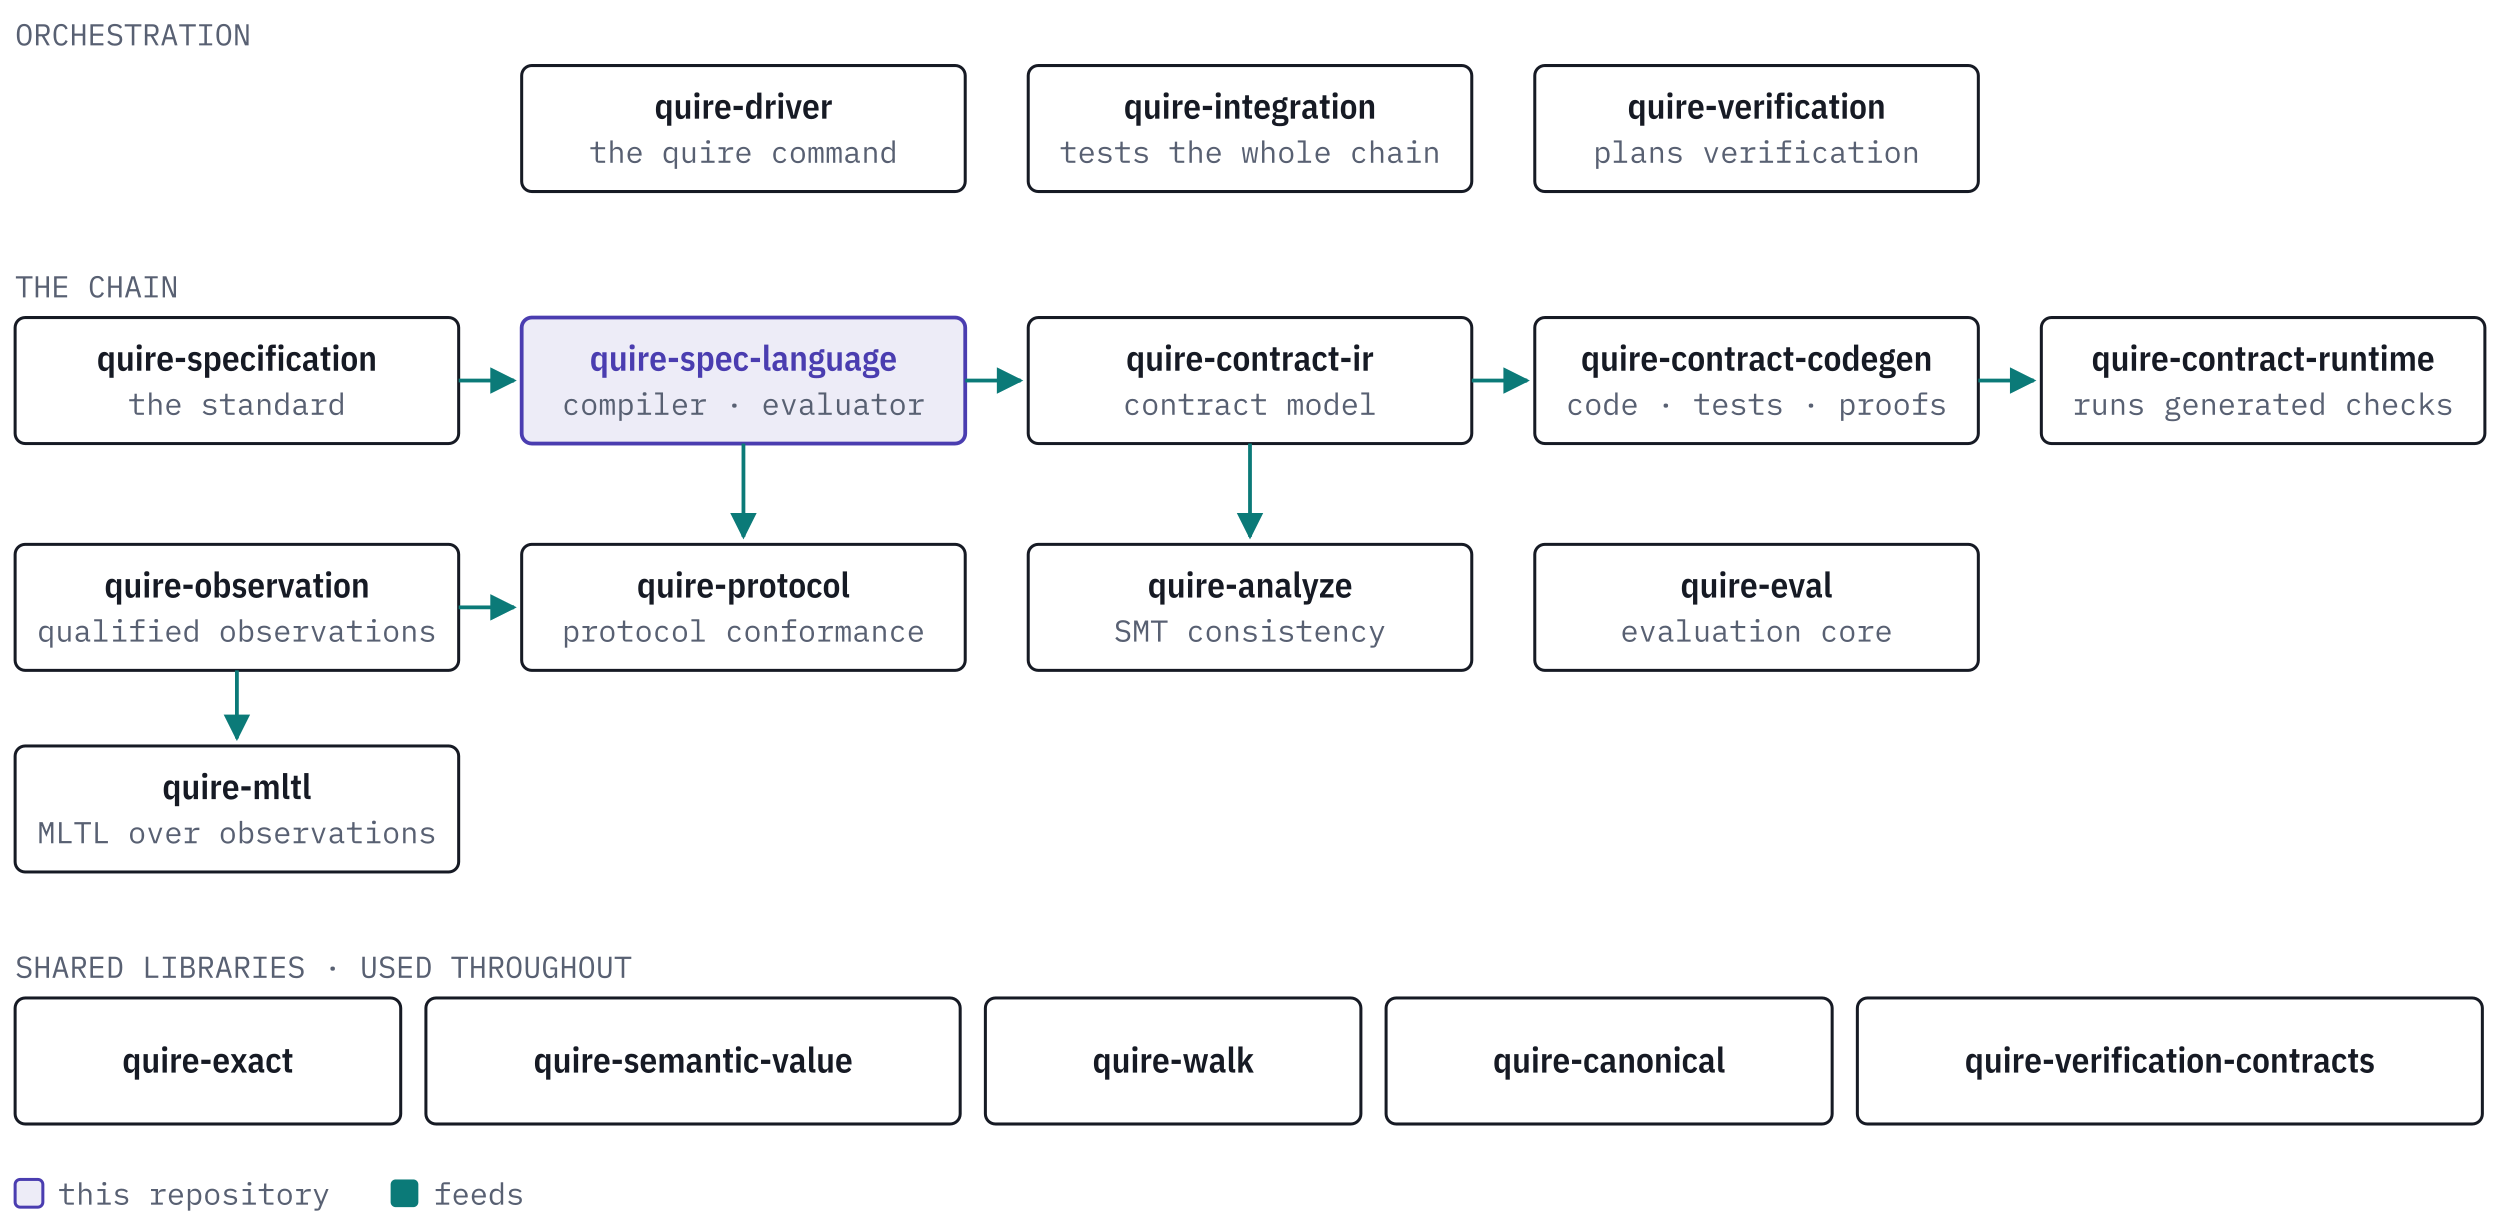
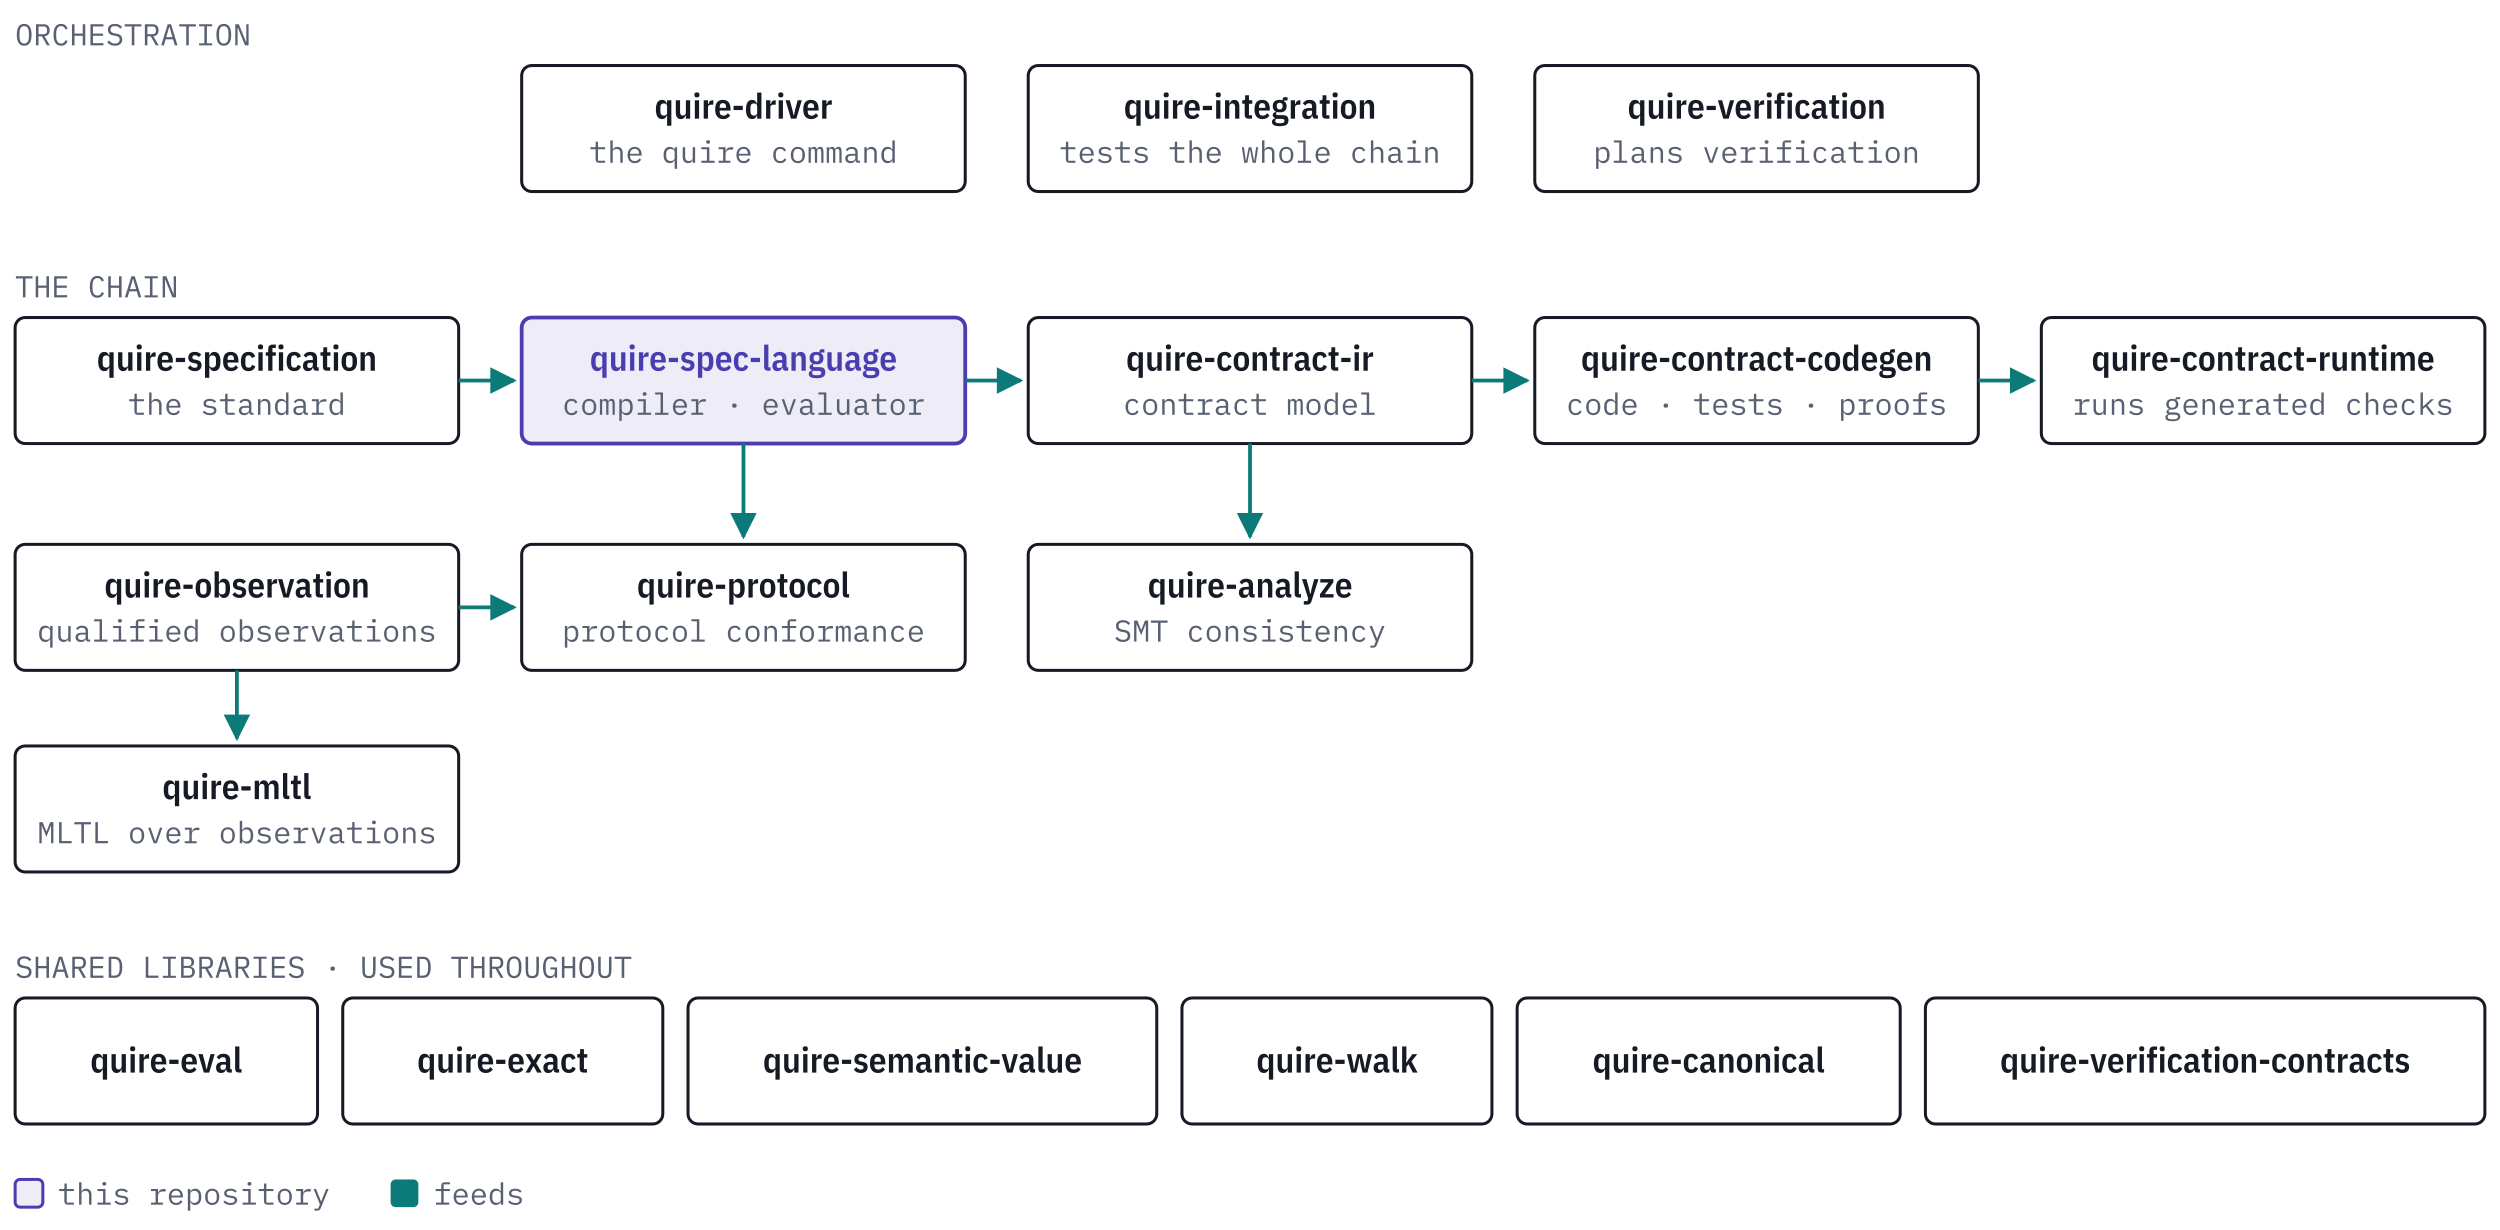
- <svg xmlns="http://www.w3.org/2000/svg" width="992" height="488" viewBox="-6 -6 992 488" role="img" aria-label="The Quire repositories. The main chain runs from the standard, quire-specification, to the compiler, quire-spec-language, then quire-contract-ir, quire-contract-codegen and quire-contract-runtime. quire-spec-language also feeds quire-protocol, and quire-contract-ir feeds quire-analyze. quire-observation feeds quire-protocol and quire-mltl. quire-eval is the evaluation core. Above the chain, quire-driver runs it, quire-integration tests it and quire-verification plans verification. Below it, shared libraries used throughout: quire-exact, quire-semantic-value, quire-walk, quire-canonical and quire-verification-contracts.">
+ <svg xmlns="http://www.w3.org/2000/svg" width="992" height="488" viewBox="-6 -6 992 488" role="img" aria-label="The Quire repositories. The main chain runs from the standard, quire-specification, to the compiler, quire-spec-language, then quire-contract-ir, quire-contract-codegen and quire-contract-runtime. quire-spec-language also feeds quire-protocol, and quire-contract-ir feeds quire-analyze. quire-observation feeds quire-protocol and quire-mltl. Above the chain, quire-driver runs it, quire-integration tests it and quire-verification plans verification. Below it, shared libraries used throughout: quire-eval, quire-exact, quire-semantic-value, quire-walk, quire-canonical and quire-verification-contracts.">
  <defs>
    <path id="mono_A" d="M481 0 422 199H177L118 0H31L245 698H356L570 0ZM304 609H295L197 272H402Z" />
    <path id="mono_B" d="M88 698H325Q415 698 466 649Q517 600 517 518Q517 455 486 419Q456 383 408 368V365Q467 351 505 312Q543 274 543 201Q543 159 529 122Q515 85 490 58Q464 31 430 16Q395 0 355 0H88ZM330 73Q388 73 421 99Q454 125 454 179V220Q454 273 421 300Q388 326 330 326H172V73ZM316 395Q369 395 399 418Q429 442 429 490V529Q429 577 399 601Q369 625 316 625H172V395Z" />
    <path id="mono_C" d="M323 -12Q195 -12 132 81Q70 174 70 349Q70 524 132 617Q195 710 323 710Q371 710 406 697Q441 684 466 662Q491 640 508 612Q525 585 538 557L466 524Q457 547 445 568Q433 588 416 604Q400 619 378 628Q355 637 323 637Q240 637 200 574Q159 511 159 406V292Q159 187 200 124Q240 61 323 61Q355 61 378 70Q400 79 416 94Q433 110 445 130Q457 151 466 174L538 141Q525 112 508 85Q491 58 466 36Q441 14 406 1Q371 -12 323 -12Z" />
    <path id="mono_D" d="M95 698H290Q418 698 481 610Q544 522 544 349Q544 176 481 88Q418 0 290 0H95ZM286 73Q370 73 412 131Q455 189 455 295V403Q455 509 412 567Q370 625 286 625H179V73Z" />
    <path id="mono_E" d="M90 0V698H520V625H174V390H508V317H174V73H520V0Z" />
    <path id="mono_G" d="M444 93H439Q430 73 418 54Q406 35 388 20Q369 6 343 -3Q317 -12 281 -12Q167 -12 112 80Q56 172 56 344Q56 524 117 617Q178 710 305 710Q354 710 390 697Q426 684 452 662Q477 640 494 612Q511 585 522 557L450 524Q441 547 430 568Q418 588 402 604Q385 619 362 628Q339 637 308 637Q224 637 184 574Q145 511 145 406V298Q145 245 153 202Q161 158 180 126Q198 94 228 76Q257 59 300 59Q368 59 406 100Q444 141 444 206V278H297V345H522V0H444Z" />
    <path id="mono_H" d="M436 317H164V0H80V698H164V390H436V698H520V0H436Z" />
    <path id="mono_I" d="M84 0V67H258V631H84V698H516V631H342V67H516V0Z" />
    <path id="mono_L" d="M120 0V698H204V73H535V0Z" />
    <path id="mono_M" d="M455 350V571H447L300 212L153 571H145V350V0H68V698H176L299 390H305L428 698H532V0H455Z" />
    <path id="mono_N" d="M163 588H156V0H80V698H199L437 110H444V698H520V0H401Z" />
    <path id="mono_O" d="M300 -12Q236 -12 190 12Q144 37 114 83Q84 129 70 196Q56 263 56 349Q56 434 70 502Q84 569 114 615Q144 661 190 686Q236 710 300 710Q364 710 410 686Q456 661 486 615Q516 569 530 502Q544 434 544 349Q544 263 530 196Q516 129 486 83Q456 37 410 12Q364 -12 300 -12ZM300 61Q342 61 371 78Q400 94 419 124Q438 154 446 196Q455 239 455 292V406Q455 458 446 501Q438 544 419 574Q400 604 371 620Q342 637 300 637Q258 637 229 620Q200 604 181 574Q162 544 154 501Q145 458 145 406V292Q145 239 154 196Q162 154 181 124Q200 94 229 78Q258 61 300 61Z" />
    <path id="mono_R" d="M174 0H90V698H344Q441 698 492 645Q543 592 543 497Q543 412 499 361Q455 310 371 302L549 0H455L285 298H174ZM342 369Q395 369 424 396Q454 422 454 471V523Q454 572 424 598Q395 625 342 625H174V369Z" />
    <path id="mono_S" d="M298 -12Q204 -12 144 22Q84 57 45 111L106 161Q147 110 192 85Q238 60 301 60Q377 60 417 95Q457 130 457 193Q457 244 428 272Q399 301 327 313L249 326Q198 335 164 353Q129 371 108 396Q87 422 78 452Q69 483 69 516Q69 612 132 661Q195 710 302 710Q386 710 444 682Q501 654 536 603L477 552Q448 590 407 614Q366 638 301 638Q230 638 192 608Q154 578 154 518Q154 471 182 442Q211 412 285 399L360 386Q411 377 446 359Q481 341 502 316Q524 291 533 260Q542 229 542 195Q542 98 478 43Q415 -12 298 -12Z" />
    <path id="mono_T" d="M342 625V0H258V625H25V698H575V625Z" />
    <path id="mono_U" d="M164 698V279Q164 228 167 188Q170 148 183 120Q196 91 224 76Q251 61 300 61Q349 61 376 76Q404 91 417 120Q430 148 433 188Q436 228 436 279V698H520V299Q520 221 512 163Q505 105 482 66Q458 27 414 8Q371 -12 300 -12Q229 -12 186 8Q142 27 118 66Q95 105 88 163Q80 221 80 299V698Z" />
    <path id="mono_a" d="M495 0Q448 0 428 24Q408 48 403 84H398Q381 39 344 14Q306 -12 243 -12Q162 -12 114 30Q66 72 66 145Q66 217 118 256Q171 295 288 295H398V346Q398 403 366 432Q334 460 275 460Q223 460 190 440Q157 419 137 384L83 424Q93 444 110 463Q127 482 152 496Q177 511 209 520Q241 528 280 528Q371 528 424 482Q478 436 478 354V70H550V0ZM257 55Q288 55 314 62Q339 70 358 82Q377 95 388 112Q398 130 398 150V235H288Q216 235 183 215Q150 195 150 157V136Q150 96 178 76Q207 55 257 55Z" />
    <path id="mono_b" d="M95 740H175V432H179Q229 528 338 528Q433 528 486 457Q540 386 540 258Q540 130 486 59Q433 -12 338 -12Q229 -12 179 84H175V0H95ZM307 59Q377 59 416 102Q454 144 454 214V302Q454 372 416 414Q377 457 307 457Q280 457 256 450Q232 443 214 430Q196 416 186 396Q175 377 175 351V165Q175 139 186 120Q196 100 214 86Q232 73 256 66Q280 59 307 59Z" />
    <path id="mono_c" d="M318 -12Q262 -12 218 8Q175 27 145 62Q115 97 100 147Q84 197 84 258Q84 319 100 369Q116 419 146 454Q176 490 219 509Q262 528 317 528Q392 528 439 495Q486 462 508 409L444 375Q430 415 398 437Q365 459 317 459Q282 459 254 448Q227 436 208 415Q189 394 180 365Q170 336 170 302V214Q170 180 180 151Q189 122 208 101Q227 80 255 68Q283 57 319 57Q371 57 405 81Q439 105 459 147L516 108Q493 56 444 22Q396 -12 318 -12Z" />
    <path id="mono_d" d="M425 84H421Q371 -12 262 -12Q167 -12 114 59Q60 130 60 258Q60 386 114 457Q167 528 262 528Q371 528 421 432H425V740H505V0H425ZM293 59Q320 59 344 66Q368 73 386 86Q404 100 414 120Q425 139 425 165V351Q425 377 414 396Q404 416 386 430Q368 443 344 450Q320 457 293 457Q223 457 184 414Q146 372 146 302V214Q146 144 184 102Q223 59 293 59Z" />
    <path id="mono_e" d="M309 -12Q253 -12 208 7Q164 26 132 62Q101 97 84 146Q67 196 67 257Q67 319 84 369Q102 419 133 454Q164 490 208 509Q251 528 304 528Q356 528 398 509Q441 490 471 456Q501 423 517 377Q533 331 533 276V238H151V214Q151 180 162 151Q173 122 194 101Q214 80 244 68Q273 57 309 57Q361 57 399 81Q437 105 457 147L516 107Q493 55 440 22Q386 -12 309 -12ZM304 462Q271 462 243 450Q215 438 194 417Q174 396 162 368Q151 339 151 305V298H447V309Q447 343 436 371Q426 399 408 420Q389 440 362 451Q336 462 304 462Z" />
    <path id="mono_f" d="M83 68H257V448H73V516H257V622Q257 674 284 707Q312 740 371 740H544V672H337V516H544V448H337V68H521V0H83Z" />
    <path id="mono_g" d="M561 -59Q561 -137 496 -174Q431 -212 301 -212Q176 -212 122 -179Q67 -146 67 -84Q67 -42 89 -19Q111 4 151 15V27Q129 38 117 55Q105 72 105 98Q105 138 132 158Q158 178 198 188V192Q150 213 124 254Q97 295 97 350Q97 389 111 422Q125 455 152 478Q178 502 215 515Q252 528 297 528Q355 528 399 507V516Q399 546 413 566Q427 586 461 586H556V516H440V481Q468 457 483 424Q498 391 498 350Q498 311 484 278Q469 245 443 222Q417 198 380 185Q342 172 297 172Q284 172 272 173Q260 174 248 176Q236 174 223 170Q210 165 199 158Q188 150 181 140Q174 130 174 117Q174 94 197 86Q220 79 257 79H371Q471 79 516 42Q561 4 561 -59ZM486 -63Q486 -32 461 -14Q436 5 374 5H195Q143 -16 143 -65Q143 -99 170 -124Q197 -148 260 -148H338Q408 -148 447 -126Q486 -105 486 -63ZM297 234Q357 234 386 262Q414 290 414 336V365Q414 411 386 438Q357 466 297 466Q237 466 209 438Q181 411 181 365V336Q181 290 209 262Q237 234 297 234Z" />
    <path id="mono_h" d="M98 740H178V432H182Q190 451 202 468Q214 486 232 499Q249 512 273 520Q297 528 329 528Q410 528 459 476Q508 425 508 331V0H428V317Q428 388 397 422Q366 457 306 457Q282 457 259 451Q236 445 218 433Q200 421 189 402Q178 383 178 358V0H98Z" />
    <path id="mono_i" d="M332 630Q297 630 283 644Q269 659 269 681V697Q269 719 283 734Q297 748 332 748Q367 748 381 734Q395 719 395 697V681Q395 659 381 644Q367 630 332 630ZM106 68H292V448H106V516H372V68H546V0H106Z" />
    <path id="mono_k" d="M105 740H185V273H189L279 358L451 516H549L335 314L574 0H475L274 268L185 187V0H105Z" />
    <path id="mono_l" d="M80 68H260V672H80V740H340V68H520V0H80Z" />
    <path id="mono_m" d="M54 0V516H128V456H132Q144 486 166 507Q188 528 231 528Q276 528 298 506Q320 483 325 447H328Q342 482 368 505Q394 528 440 528Q503 528 524 484Q546 440 546 358V0H472V345Q472 411 458 436Q445 462 409 462Q377 462 357 442Q337 421 337 379V0H263V345Q263 411 250 436Q236 462 201 462Q169 462 148 442Q128 421 128 379V0Z" />
    <path id="mono_n" d="M98 0V516H178V432H182Q190 451 202 468Q214 486 232 499Q249 512 273 520Q297 528 329 528Q410 528 459 476Q508 425 508 331V0H428V317Q428 388 397 422Q366 457 306 457Q282 457 259 451Q236 445 218 433Q200 421 189 402Q178 383 178 358V0Z" />
    <path id="mono_o" d="M300 -12Q246 -12 202 7Q159 26 128 62Q98 97 82 146Q66 196 66 258Q66 319 82 369Q98 419 128 454Q159 490 202 509Q246 528 300 528Q354 528 398 509Q441 490 472 454Q502 419 518 369Q534 319 534 258Q534 196 518 146Q502 97 472 62Q441 26 398 7Q354 -12 300 -12ZM300 57Q367 57 408 97Q449 137 449 221V295Q449 379 408 419Q367 459 300 459Q233 459 192 419Q151 379 151 295V221Q151 137 192 97Q233 57 300 57Z" />
    <path id="mono_p" d="M95 516H175V432H179Q229 528 338 528Q433 528 486 457Q540 386 540 258Q540 130 486 59Q433 -12 338 -12Q229 -12 179 84H175V-200H95ZM307 59Q377 59 416 102Q454 144 454 214V302Q454 372 416 414Q377 457 307 457Q280 457 256 450Q232 443 214 430Q196 416 186 396Q175 377 175 351V165Q175 139 186 120Q196 100 214 86Q232 73 256 66Q280 59 307 59Z" />
    <path id="mono_periodcentered" d="M300 235Q259 235 242 252Q226 269 226 295V313Q226 339 242 356Q259 373 300 373Q341 373 358 356Q374 339 374 313V295Q374 269 358 252Q341 235 300 235Z" />
    <path id="mono_q" d="M425 84H421Q371 -12 262 -12Q167 -12 114 59Q60 130 60 258Q60 386 114 457Q167 528 262 528Q371 528 421 432H425V516H505V-200H425ZM293 59Q320 59 344 66Q368 73 386 86Q404 100 414 120Q425 139 425 165V351Q425 377 414 396Q404 416 386 430Q368 443 344 450Q320 457 293 457Q223 457 184 414Q146 372 146 302V214Q146 144 184 102Q223 59 293 59Z" />
    <path id="mono_r" d="M77 68H228V448H77V516H308V386H313Q329 447 374 482Q418 516 487 516H559V436H462Q393 436 350 396Q308 356 308 291V68H469V0H77Z" />
    <path id="mono_s" d="M306 -12Q225 -12 166 16Q108 43 67 89L121 136Q158 97 202 76Q246 55 308 55Q368 55 406 76Q445 98 445 144Q445 164 438 178Q430 191 417 199Q404 207 388 212Q372 216 354 219L273 231Q246 235 214 242Q183 249 157 264Q131 280 114 306Q96 332 96 374Q96 413 112 442Q127 470 155 490Q183 509 221 518Q259 528 304 528Q374 528 426 506Q477 484 514 445L462 396Q453 407 440 418Q426 430 406 440Q387 449 361 455Q335 461 301 461Q240 461 208 440Q175 419 175 379Q175 359 182 346Q190 332 203 324Q216 316 232 312Q249 307 266 304L347 292Q375 288 406 281Q437 274 463 258Q489 243 506 217Q524 191 524 149Q524 72 464 30Q405 -12 306 -12Z" />
    <path id="mono_t" d="M325 0Q266 0 238 33Q211 66 211 118V448H39V516H167Q193 516 204 526Q214 537 214 563V698H291V516H526V448H291V68H526V0Z" />
    <path id="mono_u" d="M422 84H418Q410 65 398 48Q386 30 368 17Q351 4 327 -4Q303 -12 271 -12Q190 -12 141 40Q92 91 92 185V516H172V199Q172 128 203 94Q234 59 294 59Q318 59 341 65Q364 71 382 83Q400 95 411 114Q422 132 422 158V516H502V0H422Z" />
    <path id="mono_v" d="M249 0 64 516H145L219 300L299 67H303L383 300L457 516H536L351 0Z" />
    <path id="mono_w" d="M30 516H101L160 70H169L257 516H345L433 70H442L501 516H570L491 0H387L305 432H297L213 0H109Z" />
    <path id="mono_y" d="M467 516H547L291 -113Q282 -135 271 -152Q260 -168 245 -178Q230 -189 209 -194Q188 -200 159 -200H83V-132H203L261 10L53 516H135L222 300L299 104H303L380 300Z" />
    <path id="title_a" d="M406 0Q325 0 321 89H309Q299 41 264 14Q229 -12 177 -12Q105 -12 69 28Q33 68 33 140Q33 222 84 262Q135 302 231 302H312V347Q312 393 292 415Q273 437 228 437Q191 437 166 420Q141 402 122 370L51 434Q80 479 124 506Q169 534 238 534Q433 534 433 350V97H479V0ZM223 77Q260 77 286 98Q312 120 312 158V227H239Q155 227 155 162V140Q155 107 173 92Q191 77 223 77Z" />
    <path id="title_b" d="M66 740H187V436H201Q212 480 246 507Q279 534 324 534Q416 534 460 464Q504 395 504 261Q504 127 460 58Q416 -12 324 -12Q279 -12 246 15Q212 42 201 86H187V0H66ZM278 88Q325 88 351 117Q377 146 377 199V323Q377 376 351 405Q325 434 278 434Q237 434 212 414Q187 393 187 356V166Q187 129 212 108Q237 88 278 88Z" />
    <path id="title_c" d="M251 -12Q145 -12 90 54Q34 120 34 261Q34 402 90 468Q145 534 251 534Q328 534 374 499Q419 464 439 403L340 359Q332 397 312 416Q291 436 251 436Q161 436 161 328V194Q161 86 251 86Q293 86 315 106Q337 126 348 168L442 123Q396 -12 251 -12Z" />
    <path id="title_d" d="M357 86H343Q332 42 298 15Q265 -12 220 -12Q128 -12 84 58Q40 127 40 261Q40 395 84 464Q128 534 220 534Q265 534 298 507Q332 480 343 436H357V740H478V0H357ZM266 88Q307 88 332 108Q357 129 357 166V356Q357 393 332 414Q307 434 266 434Q219 434 193 405Q167 376 167 323V199Q167 146 193 117Q219 88 266 88Z" />
    <path id="title_e" d="M263 -12Q212 -12 170 4Q127 21 97 54Q67 88 50 140Q34 191 34 261Q34 402 90 468Q147 534 252 534Q357 534 414 468Q470 402 470 261V232H161V198Q161 146 190 116Q219 86 270 86Q313 86 342 104Q372 123 393 158L459 89Q430 43 381 16Q332 -12 263 -12ZM252 441Q161 441 161 333V307H343V333Q343 441 252 441Z" />
    <path id="title_f" d="M91 425H22V522H91V603Q91 674 122 707Q154 740 220 740H308V643H212V522H308V425H212V0H91Z" />
    <path id="title_g" d="M493 -46Q493 -87 480 -118Q468 -149 439 -170Q410 -191 362 -202Q314 -212 244 -212Q182 -212 140 -204Q98 -195 72 -179Q46 -163 35 -140Q24 -117 24 -88Q24 -48 46 -25Q68 -2 109 4V23Q77 31 62 53Q46 75 46 107Q46 139 68 160Q90 182 132 190V203Q47 245 47 357Q47 442 95 488Q143 534 244 534Q289 534 326 520V539Q326 610 394 610H467V516H366V496Q403 478 422 442Q441 407 441 357Q441 272 394 226Q346 181 244 181Q203 181 168 189Q154 183 147 170Q140 157 140 141Q140 121 153 111Q166 101 196 101H329Q418 101 456 63Q493 25 493 -46ZM380 -60Q380 -33 362 -19Q344 -5 302 -5H141Q119 -24 119 -61Q119 -93 140 -110Q162 -127 216 -127H275Q332 -127 356 -110Q380 -94 380 -60ZM244 264Q327 264 327 346V369Q327 451 244 451Q161 451 161 369V346Q161 264 244 264Z" />
    <path id="title_hyphen" d="M50 245V365H312V245Z" />
    <path id="title_i" d="M126 604Q88 604 71 620Q54 637 54 665V685Q54 713 71 730Q88 746 126 746Q164 746 181 730Q198 713 198 685V665Q198 637 181 620Q164 604 126 604ZM66 522H187V0H66Z" />
    <path id="title_k" d="M66 740H187V395L179 287H193L254 383L358 522H495L332 317L504 0H368L248 239L187 163V0H66Z" />
    <path id="title_l" d="M184 0Q121 0 94 28Q66 56 66 116V740H187V97H247V0Z" />
    <path id="title_m" d="M66 0V522H187V435H201Q232 534 324 534Q422 534 451 431H463Q480 484 516 509Q551 534 602 534Q668 534 705 486Q742 439 742 351V0H621V330Q621 432 548 432Q513 432 488 410Q464 389 464 350V0H343V330Q343 384 325 408Q307 432 271 432Q236 432 212 410Q187 389 187 350V0Z" />
    <path id="title_n" d="M66 0V522H187V435H201Q232 534 326 534Q396 534 434 486Q472 439 472 351V0H351V330Q351 432 275 432Q238 432 212 410Q187 389 187 350V0Z" />
    <path id="title_o" d="M253 -12Q149 -12 92 54Q34 120 34 261Q34 402 92 468Q149 534 253 534Q357 534 414 468Q472 402 472 261Q472 120 414 54Q357 -12 253 -12ZM253 86Q345 86 345 194V328Q345 436 253 436Q161 436 161 328V194Q161 86 253 86Z" />
    <path id="title_p" d="M66 522H187V436H201Q212 480 246 507Q279 534 324 534Q416 534 460 464Q504 395 504 261Q504 127 460 58Q416 -12 324 -12Q279 -12 246 15Q212 42 201 86H187V-200H66ZM278 88Q325 88 351 117Q377 146 377 199V323Q377 376 351 405Q325 434 278 434Q237 434 212 414Q187 393 187 356V166Q187 129 212 108Q237 88 278 88Z" />
    <path id="title_q" d="M357 86H343Q332 42 298 15Q265 -12 220 -12Q128 -12 84 58Q40 127 40 261Q40 395 84 464Q128 534 220 534Q265 534 298 507Q332 480 343 436H357V522H478V-200H357ZM266 88Q307 88 332 108Q357 129 357 166V356Q357 393 332 414Q307 434 266 434Q219 434 193 405Q167 376 167 323V199Q167 146 193 117Q219 88 266 88Z" />
    <path id="title_r" d="M66 0V522H187V415H201Q210 467 238 494Q267 522 313 522H339V398H299Q242 398 214 380Q187 362 187 317V0Z" />
    <path id="title_s" d="M224 -12Q159 -12 110 12Q61 35 24 82L98 154Q123 119 154 101Q185 83 226 83Q302 83 302 147Q302 172 290 186Q277 201 247 206L198 215Q116 230 79 266Q42 302 42 371Q42 453 90 494Q138 534 226 534Q287 534 332 514Q376 494 409 455L338 384Q318 409 290 424Q261 439 226 439Q156 439 156 376Q156 350 170 336Q184 323 214 318L264 309Q346 294 382 258Q417 223 417 159Q417 78 367 33Q317 -12 224 -12Z" />
    <path id="title_t" d="M210 0Q147 0 119 28Q91 56 91 117V425H22V522H58Q84 522 94 534Q103 546 103 572V664H212V522H306V425H212V97H298V0Z" />
    <path id="title_u" d="M346 88H332Q302 -12 205 -12Q135 -12 98 36Q60 83 60 172V522H181V192Q181 89 257 89Q294 89 320 111Q346 133 346 172V522H467V0H346Z" />
    <path id="title_v" d="M162 0 8 522H130L205 244L234 103H248L277 244L352 522H469L315 0Z" />
    <path id="title_w" d="M16 522H135L186 278L211 110H223L253 278L311 522H433L492 278L522 110H534L559 278L612 522H724L597 0H461L400 254L377 409H364L340 254L279 0H143Z" />
    <path id="title_x" d="M15 0 173 267 17 522H149L242 354H255L348 522H472L318 264L478 0H345L249 176H236L138 0Z" />
    <path id="title_y" d="M353 522H474L275 -109Q258 -162 227 -181Q196 -200 140 -200H58V-103H161L182 -29L8 522H131L209 240L237 103H249L277 241Z" />
    <path id="title_z" d="M34 0V95L275 425H42V522H412V428L170 97H418V0Z" />
    <marker id="ah-model" viewBox="0 0 10 10" refX="9" refY="5" markerWidth="7" markerHeight="7" orient="auto-start-reverse">
      <path d="M0,0 L10,5 L0,10 z" fill="#0b7a78" />
    </marker>
  </defs>
  <rect x="201" y="20" width="176" height="50" rx="4" stroke="#161a24" stroke-width="1.2" fill="none" />
  <g fill="#161a24" transform="translate(253.7,41.1) scale(0.014,-0.014)">
    <use href="#title_q" x="0" />
    <use href="#title_u" x="544" />
    <use href="#title_i" x="1077" />
    <use href="#title_r" x="1329" />
    <use href="#title_e" x="1686" />
    <use href="#title_hyphen" x="2191" />
    <use href="#title_d" x="2553" />
    <use href="#title_r" x="3097" />
    <use href="#title_i" x="3454" />
    <use href="#title_v" x="3706" />
    <use href="#title_e" x="4182" />
    <use href="#title_r" x="4687" />
  </g>
  <g fill="#586072" transform="translate(227.8,58.6) scale(0.012,-0.012)">
    <use href="#mono_t" x="0" />
    <use href="#mono_h" x="600" />
    <use href="#mono_e" x="1200" />
    <use href="#mono_q" x="2400" />
    <use href="#mono_u" x="3000" />
    <use href="#mono_i" x="3600" />
    <use href="#mono_r" x="4200" />
    <use href="#mono_e" x="4800" />
    <use href="#mono_c" x="6000" />
    <use href="#mono_o" x="6600" />
    <use href="#mono_m" x="7200" />
    <use href="#mono_m" x="7800" />
    <use href="#mono_a" x="8400" />
    <use href="#mono_n" x="9000" />
    <use href="#mono_d" x="9600" />
  </g>
  <rect x="402" y="20" width="176" height="50" rx="4" stroke="#161a24" stroke-width="1.2" fill="none" />
  <g fill="#161a24" transform="translate(439.9,41.1) scale(0.014,-0.014)">
    <use href="#title_q" x="0" />
    <use href="#title_u" x="544" />
    <use href="#title_i" x="1077" />
    <use href="#title_r" x="1329" />
    <use href="#title_e" x="1686" />
    <use href="#title_hyphen" x="2191" />
    <use href="#title_i" x="2553" />
    <use href="#title_n" x="2805" />
    <use href="#title_t" x="3337" />
    <use href="#title_e" x="3671" />
    <use href="#title_g" x="4176" />
    <use href="#title_r" x="4668" />
    <use href="#title_a" x="5025" />
    <use href="#title_t" x="5532" />
    <use href="#title_i" x="5866" />
    <use href="#title_o" x="6118" />
    <use href="#title_n" x="6624" />
  </g>
  <g fill="#586072" transform="translate(414.4,58.6) scale(0.012,-0.012)">
    <use href="#mono_t" x="0" />
    <use href="#mono_e" x="600" />
    <use href="#mono_s" x="1200" />
    <use href="#mono_t" x="1800" />
    <use href="#mono_s" x="2400" />
    <use href="#mono_t" x="3600" />
    <use href="#mono_h" x="4200" />
    <use href="#mono_e" x="4800" />
    <use href="#mono_w" x="6000" />
    <use href="#mono_h" x="6600" />
    <use href="#mono_o" x="7200" />
    <use href="#mono_l" x="7800" />
    <use href="#mono_e" x="8400" />
    <use href="#mono_c" x="9600" />
    <use href="#mono_h" x="10200" />
    <use href="#mono_a" x="10800" />
    <use href="#mono_i" x="11400" />
    <use href="#mono_n" x="12000" />
  </g>
  <rect x="603" y="20" width="176" height="50" rx="4" stroke="#161a24" stroke-width="1.2" fill="none" />
  <g fill="#161a24" transform="translate(639.8,41.1) scale(0.014,-0.014)">
    <use href="#title_q" x="0" />
    <use href="#title_u" x="544" />
    <use href="#title_i" x="1077" />
    <use href="#title_r" x="1329" />
    <use href="#title_e" x="1686" />
    <use href="#title_hyphen" x="2191" />
    <use href="#title_v" x="2553" />
    <use href="#title_e" x="3029" />
    <use href="#title_r" x="3534" />
    <use href="#title_i" x="3891" />
    <use href="#title_f" x="4143" />
    <use href="#title_i" x="4471" />
    <use href="#title_c" x="4723" />
    <use href="#title_a" x="5187" />
    <use href="#title_t" x="5694" />
    <use href="#title_i" x="6028" />
    <use href="#title_o" x="6280" />
    <use href="#title_n" x="6786" />
  </g>
  <g fill="#586072" transform="translate(626.2,58.6) scale(0.012,-0.012)">
    <use href="#mono_p" x="0" />
    <use href="#mono_l" x="600" />
    <use href="#mono_a" x="1200" />
    <use href="#mono_n" x="1800" />
    <use href="#mono_s" x="2400" />
    <use href="#mono_v" x="3600" />
    <use href="#mono_e" x="4200" />
    <use href="#mono_r" x="4800" />
    <use href="#mono_i" x="5400" />
    <use href="#mono_f" x="6000" />
    <use href="#mono_i" x="6600" />
    <use href="#mono_c" x="7200" />
    <use href="#mono_a" x="7800" />
    <use href="#mono_t" x="8400" />
    <use href="#mono_i" x="9000" />
    <use href="#mono_o" x="9600" />
    <use href="#mono_n" x="10200" />
  </g>
  <rect x="0" y="120" width="176" height="50" rx="4" stroke="#161a24" stroke-width="1.2" fill="none" />
  <g fill="#161a24" transform="translate(32.4,141.1) scale(0.014,-0.014)">
    <use href="#title_q" x="0" />
    <use href="#title_u" x="544" />
    <use href="#title_i" x="1077" />
    <use href="#title_r" x="1329" />
    <use href="#title_e" x="1686" />
    <use href="#title_hyphen" x="2191" />
    <use href="#title_s" x="2553" />
    <use href="#title_p" x="3002" />
    <use href="#title_e" x="3546" />
    <use href="#title_c" x="4051" />
    <use href="#title_i" x="4515" />
    <use href="#title_f" x="4767" />
    <use href="#title_i" x="5095" />
    <use href="#title_c" x="5347" />
    <use href="#title_a" x="5811" />
    <use href="#title_t" x="6318" />
    <use href="#title_i" x="6652" />
    <use href="#title_o" x="6904" />
    <use href="#title_n" x="7410" />
  </g>
  <g fill="#586072" transform="translate(44.8,158.6) scale(0.012,-0.012)">
    <use href="#mono_t" x="0" />
    <use href="#mono_h" x="600" />
    <use href="#mono_e" x="1200" />
    <use href="#mono_s" x="2400" />
    <use href="#mono_t" x="3000" />
    <use href="#mono_a" x="3600" />
    <use href="#mono_n" x="4200" />
    <use href="#mono_d" x="4800" />
    <use href="#mono_a" x="5400" />
    <use href="#mono_r" x="6000" />
    <use href="#mono_d" x="6600" />
  </g>
  <rect x="201" y="120" width="176" height="50" rx="4" stroke="#4a3db0" stroke-width="1.5" fill="#4a3db0" fill-opacity="0.1" />
  <g fill="#4a3db0" transform="translate(228,141.1) scale(0.014,-0.014)">
    <use href="#title_q" x="0" />
    <use href="#title_u" x="544" />
    <use href="#title_i" x="1077" />
    <use href="#title_r" x="1329" />
    <use href="#title_e" x="1686" />
    <use href="#title_hyphen" x="2191" />
    <use href="#title_s" x="2553" />
    <use href="#title_p" x="3002" />
    <use href="#title_e" x="3546" />
    <use href="#title_c" x="4051" />
    <use href="#title_hyphen" x="4515" />
    <use href="#title_l" x="4877" />
    <use href="#title_a" x="5145" />
    <use href="#title_n" x="5652" />
    <use href="#title_g" x="6184" />
    <use href="#title_u" x="6676" />
    <use href="#title_a" x="7209" />
    <use href="#title_g" x="7716" />
    <use href="#title_e" x="8208" />
  </g>
  <g fill="#586072" transform="translate(217,158.6) scale(0.012,-0.012)">
    <use href="#mono_c" x="0" />
    <use href="#mono_o" x="600" />
    <use href="#mono_m" x="1200" />
    <use href="#mono_p" x="1800" />
    <use href="#mono_i" x="2400" />
    <use href="#mono_l" x="3000" />
    <use href="#mono_e" x="3600" />
    <use href="#mono_r" x="4200" />
    <use href="#mono_periodcentered" x="5400" />
    <use href="#mono_e" x="6600" />
    <use href="#mono_v" x="7200" />
    <use href="#mono_a" x="7800" />
    <use href="#mono_l" x="8400" />
    <use href="#mono_u" x="9000" />
    <use href="#mono_a" x="9600" />
    <use href="#mono_t" x="10200" />
    <use href="#mono_o" x="10800" />
    <use href="#mono_r" x="11400" />
  </g>
  <rect x="402" y="120" width="176" height="50" rx="4" stroke="#161a24" stroke-width="1.2" fill="none" />
  <g fill="#161a24" transform="translate(440.8,141.1) scale(0.014,-0.014)">
    <use href="#title_q" x="0" />
    <use href="#title_u" x="544" />
    <use href="#title_i" x="1077" />
    <use href="#title_r" x="1329" />
    <use href="#title_e" x="1686" />
    <use href="#title_hyphen" x="2191" />
    <use href="#title_c" x="2553" />
    <use href="#title_o" x="3017" />
    <use href="#title_n" x="3523" />
    <use href="#title_t" x="4055" />
    <use href="#title_r" x="4389" />
    <use href="#title_a" x="4746" />
    <use href="#title_c" x="5253" />
    <use href="#title_t" x="5717" />
    <use href="#title_hyphen" x="6051" />
    <use href="#title_i" x="6413" />
    <use href="#title_r" x="6665" />
  </g>
  <g fill="#586072" transform="translate(439.6,158.6) scale(0.012,-0.012)">
    <use href="#mono_c" x="0" />
    <use href="#mono_o" x="600" />
    <use href="#mono_n" x="1200" />
    <use href="#mono_t" x="1800" />
    <use href="#mono_r" x="2400" />
    <use href="#mono_a" x="3000" />
    <use href="#mono_c" x="3600" />
    <use href="#mono_t" x="4200" />
    <use href="#mono_m" x="5400" />
    <use href="#mono_o" x="6000" />
    <use href="#mono_d" x="6600" />
    <use href="#mono_e" x="7200" />
    <use href="#mono_l" x="7800" />
  </g>
  <rect x="603" y="120" width="176" height="50" rx="4" stroke="#161a24" stroke-width="1.2" fill="none" />
  <g fill="#161a24" transform="translate(621.3,141.1) scale(0.014,-0.014)">
    <use href="#title_q" x="0" />
    <use href="#title_u" x="544" />
    <use href="#title_i" x="1077" />
    <use href="#title_r" x="1329" />
    <use href="#title_e" x="1686" />
    <use href="#title_hyphen" x="2191" />
    <use href="#title_c" x="2553" />
    <use href="#title_o" x="3017" />
    <use href="#title_n" x="3523" />
    <use href="#title_t" x="4055" />
    <use href="#title_r" x="4389" />
    <use href="#title_a" x="4746" />
    <use href="#title_c" x="5253" />
    <use href="#title_t" x="5717" />
    <use href="#title_hyphen" x="6051" />
    <use href="#title_c" x="6413" />
    <use href="#title_o" x="6877" />
    <use href="#title_d" x="7383" />
    <use href="#title_e" x="7927" />
    <use href="#title_g" x="8432" />
    <use href="#title_e" x="8924" />
    <use href="#title_n" x="9429" />
  </g>
  <g fill="#586072" transform="translate(615.4,158.6) scale(0.012,-0.012)">
    <use href="#mono_c" x="0" />
    <use href="#mono_o" x="600" />
    <use href="#mono_d" x="1200" />
    <use href="#mono_e" x="1800" />
    <use href="#mono_periodcentered" x="3000" />
    <use href="#mono_t" x="4200" />
    <use href="#mono_e" x="4800" />
    <use href="#mono_s" x="5400" />
    <use href="#mono_t" x="6000" />
    <use href="#mono_s" x="6600" />
    <use href="#mono_periodcentered" x="7800" />
    <use href="#mono_p" x="9000" />
    <use href="#mono_r" x="9600" />
    <use href="#mono_o" x="10200" />
    <use href="#mono_o" x="10800" />
    <use href="#mono_f" x="11400" />
    <use href="#mono_s" x="12000" />
  </g>
  <rect x="804" y="120" width="176" height="50" rx="4" stroke="#161a24" stroke-width="1.2" fill="none" />
  <g fill="#161a24" transform="translate(823.9,141.1) scale(0.014,-0.014)">
    <use href="#title_q" x="0" />
    <use href="#title_u" x="544" />
    <use href="#title_i" x="1077" />
    <use href="#title_r" x="1329" />
    <use href="#title_e" x="1686" />
    <use href="#title_hyphen" x="2191" />
    <use href="#title_c" x="2553" />
    <use href="#title_o" x="3017" />
    <use href="#title_n" x="3523" />
    <use href="#title_t" x="4055" />
    <use href="#title_r" x="4389" />
    <use href="#title_a" x="4746" />
    <use href="#title_c" x="5253" />
    <use href="#title_t" x="5717" />
    <use href="#title_hyphen" x="6051" />
    <use href="#title_r" x="6413" />
    <use href="#title_u" x="6770" />
    <use href="#title_n" x="7303" />
    <use href="#title_t" x="7835" />
    <use href="#title_i" x="8169" />
    <use href="#title_m" x="8421" />
    <use href="#title_e" x="9223" />
  </g>
  <g fill="#586072" transform="translate(816.4,158.6) scale(0.012,-0.012)">
    <use href="#mono_r" x="0" />
    <use href="#mono_u" x="600" />
    <use href="#mono_n" x="1200" />
    <use href="#mono_s" x="1800" />
    <use href="#mono_g" x="3000" />
    <use href="#mono_e" x="3600" />
    <use href="#mono_n" x="4200" />
    <use href="#mono_e" x="4800" />
    <use href="#mono_r" x="5400" />
    <use href="#mono_a" x="6000" />
    <use href="#mono_t" x="6600" />
    <use href="#mono_e" x="7200" />
    <use href="#mono_d" x="7800" />
    <use href="#mono_c" x="9000" />
    <use href="#mono_h" x="9600" />
    <use href="#mono_e" x="10200" />
    <use href="#mono_c" x="10800" />
    <use href="#mono_k" x="11400" />
    <use href="#mono_s" x="12000" />
  </g>
  <rect x="0" y="210" width="176" height="50" rx="4" stroke="#161a24" stroke-width="1.2" fill="none" />
  <g fill="#161a24" transform="translate(35.4,231.1) scale(0.014,-0.014)">
    <use href="#title_q" x="0" />
    <use href="#title_u" x="544" />
    <use href="#title_i" x="1077" />
    <use href="#title_r" x="1329" />
    <use href="#title_e" x="1686" />
    <use href="#title_hyphen" x="2191" />
    <use href="#title_o" x="2553" />
    <use href="#title_b" x="3059" />
    <use href="#title_s" x="3603" />
    <use href="#title_e" x="4052" />
    <use href="#title_r" x="4557" />
    <use href="#title_v" x="4914" />
    <use href="#title_a" x="5390" />
    <use href="#title_t" x="5897" />
    <use href="#title_i" x="6231" />
    <use href="#title_o" x="6483" />
    <use href="#title_n" x="6989" />
  </g>
  <g fill="#586072" transform="translate(8.8,248.6) scale(0.012,-0.012)">
    <use href="#mono_q" x="0" />
    <use href="#mono_u" x="600" />
    <use href="#mono_a" x="1200" />
    <use href="#mono_l" x="1800" />
    <use href="#mono_i" x="2400" />
    <use href="#mono_f" x="3000" />
    <use href="#mono_i" x="3600" />
    <use href="#mono_e" x="4200" />
    <use href="#mono_d" x="4800" />
    <use href="#mono_o" x="6000" />
    <use href="#mono_b" x="6600" />
    <use href="#mono_s" x="7200" />
    <use href="#mono_e" x="7800" />
    <use href="#mono_r" x="8400" />
    <use href="#mono_v" x="9000" />
    <use href="#mono_a" x="9600" />
    <use href="#mono_t" x="10200" />
    <use href="#mono_i" x="10800" />
    <use href="#mono_o" x="11400" />
    <use href="#mono_n" x="12000" />
    <use href="#mono_s" x="12600" />
  </g>
  <rect x="201" y="210" width="176" height="50" rx="4" stroke="#161a24" stroke-width="1.2" fill="none" />
  <g fill="#161a24" transform="translate(246.7,231.1) scale(0.014,-0.014)">
    <use href="#title_q" x="0" />
    <use href="#title_u" x="544" />
    <use href="#title_i" x="1077" />
    <use href="#title_r" x="1329" />
    <use href="#title_e" x="1686" />
    <use href="#title_hyphen" x="2191" />
    <use href="#title_p" x="2553" />
    <use href="#title_r" x="3097" />
    <use href="#title_o" x="3454" />
    <use href="#title_t" x="3960" />
    <use href="#title_o" x="4294" />
    <use href="#title_c" x="4800" />
    <use href="#title_o" x="5264" />
    <use href="#title_l" x="5770" />
  </g>
  <g fill="#586072" transform="translate(217,248.6) scale(0.012,-0.012)">
    <use href="#mono_p" x="0" />
    <use href="#mono_r" x="600" />
    <use href="#mono_o" x="1200" />
    <use href="#mono_t" x="1800" />
    <use href="#mono_o" x="2400" />
    <use href="#mono_c" x="3000" />
    <use href="#mono_o" x="3600" />
    <use href="#mono_l" x="4200" />
    <use href="#mono_c" x="5400" />
    <use href="#mono_o" x="6000" />
    <use href="#mono_n" x="6600" />
    <use href="#mono_f" x="7200" />
    <use href="#mono_o" x="7800" />
    <use href="#mono_r" x="8400" />
    <use href="#mono_m" x="9000" />
    <use href="#mono_a" x="9600" />
    <use href="#mono_n" x="10200" />
    <use href="#mono_c" x="10800" />
    <use href="#mono_e" x="11400" />
  </g>
  <rect x="402" y="210" width="176" height="50" rx="4" stroke="#161a24" stroke-width="1.2" fill="none" />
  <g fill="#161a24" transform="translate(449.4,231.1) scale(0.014,-0.014)">
    <use href="#title_q" x="0" />
    <use href="#title_u" x="544" />
    <use href="#title_i" x="1077" />
    <use href="#title_r" x="1329" />
    <use href="#title_e" x="1686" />
    <use href="#title_hyphen" x="2191" />
    <use href="#title_a" x="2553" />
    <use href="#title_n" x="3060" />
    <use href="#title_a" x="3592" />
    <use href="#title_l" x="4099" />
    <use href="#title_y" x="4367" />
    <use href="#title_z" x="4850" />
    <use href="#title_e" x="5302" />
  </g>
  <g fill="#586072" transform="translate(436,248.6) scale(0.012,-0.012)">
    <use href="#mono_S" x="0" />
    <use href="#mono_M" x="600" />
    <use href="#mono_T" x="1200" />
    <use href="#mono_c" x="2400" />
    <use href="#mono_o" x="3000" />
    <use href="#mono_n" x="3600" />
    <use href="#mono_s" x="4200" />
    <use href="#mono_i" x="4800" />
    <use href="#mono_s" x="5400" />
    <use href="#mono_t" x="6000" />
    <use href="#mono_e" x="6600" />
    <use href="#mono_n" x="7200" />
    <use href="#mono_c" x="7800" />
    <use href="#mono_y" x="8400" />
  </g>
-   <rect x="603" y="210" width="176" height="50" rx="4" stroke="#161a24" stroke-width="1.2" fill="none" />
-   <g fill="#161a24" transform="translate(660.8,231.1) scale(0.014,-0.014)">
-     <use href="#title_q" x="0" />
-     <use href="#title_u" x="544" />
-     <use href="#title_i" x="1077" />
-     <use href="#title_r" x="1329" />
-     <use href="#title_e" x="1686" />
-     <use href="#title_hyphen" x="2191" />
-     <use href="#title_e" x="2553" />
-     <use href="#title_v" x="3058" />
-     <use href="#title_a" x="3534" />
-     <use href="#title_l" x="4041" />
-   </g>
-   <g fill="#586072" transform="translate(637,248.6) scale(0.012,-0.012)">
-     <use href="#mono_e" x="0" />
-     <use href="#mono_v" x="600" />
-     <use href="#mono_a" x="1200" />
-     <use href="#mono_l" x="1800" />
-     <use href="#mono_u" x="2400" />
-     <use href="#mono_a" x="3000" />
-     <use href="#mono_t" x="3600" />
-     <use href="#mono_i" x="4200" />
-     <use href="#mono_o" x="4800" />
-     <use href="#mono_n" x="5400" />
-     <use href="#mono_c" x="6600" />
-     <use href="#mono_o" x="7200" />
-     <use href="#mono_r" x="7800" />
-     <use href="#mono_e" x="8400" />
-   </g>
  <rect x="0" y="290" width="176" height="50" rx="4" stroke="#161a24" stroke-width="1.2" fill="none" />
  <g fill="#161a24" transform="translate(58.4,311.1) scale(0.014,-0.014)">
    <use href="#title_q" x="0" />
    <use href="#title_u" x="544" />
    <use href="#title_i" x="1077" />
    <use href="#title_r" x="1329" />
    <use href="#title_e" x="1686" />
    <use href="#title_hyphen" x="2191" />
    <use href="#title_m" x="2553" />
    <use href="#title_l" x="3355" />
    <use href="#title_t" x="3623" />
    <use href="#title_l" x="3957" />
  </g>
  <g fill="#586072" transform="translate(8.8,328.6) scale(0.012,-0.012)">
    <use href="#mono_M" x="0" />
    <use href="#mono_L" x="600" />
    <use href="#mono_T" x="1200" />
    <use href="#mono_L" x="1800" />
    <use href="#mono_o" x="3000" />
    <use href="#mono_v" x="3600" />
    <use href="#mono_e" x="4200" />
    <use href="#mono_r" x="4800" />
    <use href="#mono_o" x="6000" />
    <use href="#mono_b" x="6600" />
    <use href="#mono_s" x="7200" />
    <use href="#mono_e" x="7800" />
    <use href="#mono_r" x="8400" />
    <use href="#mono_v" x="9000" />
    <use href="#mono_a" x="9600" />
    <use href="#mono_t" x="10200" />
    <use href="#mono_i" x="10800" />
    <use href="#mono_o" x="11400" />
    <use href="#mono_n" x="12000" />
    <use href="#mono_s" x="12600" />
  </g>
  <path d="M176,145 L198,145" fill="none" stroke="#0b7a78" stroke-width="1.5" marker-end="url(#ah-model)" />
  <path d="M377,145 L399,145" fill="none" stroke="#0b7a78" stroke-width="1.5" marker-end="url(#ah-model)" />
  <path d="M578,145 L600,145" fill="none" stroke="#0b7a78" stroke-width="1.5" marker-end="url(#ah-model)" />
  <path d="M779,145 L801,145" fill="none" stroke="#0b7a78" stroke-width="1.5" marker-end="url(#ah-model)" />
  <path d="M289,170 L289,207" fill="none" stroke="#0b7a78" stroke-width="1.5" marker-end="url(#ah-model)" />
  <path d="M490,170 L490,207" fill="none" stroke="#0b7a78" stroke-width="1.5" marker-end="url(#ah-model)" />
  <path d="M176,235 L198,235" fill="none" stroke="#0b7a78" stroke-width="1.5" marker-end="url(#ah-model)" />
  <path d="M88,260 L88,287" fill="none" stroke="#0b7a78" stroke-width="1.5" marker-end="url(#ah-model)" />
  <g fill="#586072" transform="translate(0,12) scale(0.012,-0.012)">
    <use href="#mono_O" x="0" />
    <use href="#mono_R" x="600" />
    <use href="#mono_C" x="1200" />
    <use href="#mono_H" x="1800" />
    <use href="#mono_E" x="2400" />
    <use href="#mono_S" x="3000" />
    <use href="#mono_T" x="3600" />
    <use href="#mono_R" x="4200" />
    <use href="#mono_A" x="4800" />
    <use href="#mono_T" x="5400" />
    <use href="#mono_I" x="6000" />
    <use href="#mono_O" x="6600" />
    <use href="#mono_N" x="7200" />
  </g>
  <g fill="#586072" transform="translate(0,112) scale(0.012,-0.012)">
    <use href="#mono_T" x="0" />
    <use href="#mono_H" x="600" />
    <use href="#mono_E" x="1200" />
    <use href="#mono_C" x="2400" />
    <use href="#mono_H" x="3000" />
    <use href="#mono_A" x="3600" />
    <use href="#mono_I" x="4200" />
    <use href="#mono_N" x="4800" />
  </g>
  <g fill="#586072" transform="translate(0,382) scale(0.012,-0.012)">
    <use href="#mono_S" x="0" />
    <use href="#mono_H" x="600" />
    <use href="#mono_A" x="1200" />
    <use href="#mono_R" x="1800" />
    <use href="#mono_E" x="2400" />
    <use href="#mono_D" x="3000" />
    <use href="#mono_L" x="4200" />
    <use href="#mono_I" x="4800" />
    <use href="#mono_B" x="5400" />
    <use href="#mono_R" x="6000" />
    <use href="#mono_A" x="6600" />
    <use href="#mono_R" x="7200" />
    <use href="#mono_I" x="7800" />
    <use href="#mono_E" x="8400" />
    <use href="#mono_S" x="9000" />
    <use href="#mono_periodcentered" x="10200" />
    <use href="#mono_U" x="11400" />
    <use href="#mono_S" x="12000" />
    <use href="#mono_E" x="12600" />
    <use href="#mono_D" x="13200" />
    <use href="#mono_T" x="14400" />
    <use href="#mono_H" x="15000" />
    <use href="#mono_R" x="15600" />
    <use href="#mono_O" x="16200" />
    <use href="#mono_U" x="16800" />
    <use href="#mono_G" x="17400" />
    <use href="#mono_H" x="18000" />
    <use href="#mono_O" x="18600" />
    <use href="#mono_U" x="19200" />
    <use href="#mono_T" x="19800" />
  </g>
-   <rect x="0" y="390" width="153" height="50" rx="4" stroke="#161a24" stroke-width="1.2" fill="none" />
-   <g fill="#161a24" transform="translate(42.5,419.6) scale(0.014,-0.014)">
+   <rect x="0" y="390" width="120" height="50" rx="4" stroke="#161a24" stroke-width="1.2" fill="none" />
+   <g fill="#161a24" transform="translate(29.8,419.6) scale(0.014,-0.014)">
+     <use href="#title_q" x="0" />
+     <use href="#title_u" x="544" />
+     <use href="#title_i" x="1077" />
+     <use href="#title_r" x="1329" />
+     <use href="#title_e" x="1686" />
+     <use href="#title_hyphen" x="2191" />
+     <use href="#title_e" x="2553" />
+     <use href="#title_v" x="3058" />
+     <use href="#title_a" x="3534" />
+     <use href="#title_l" x="4041" />
+   </g>
+   <rect x="130" y="390" width="127" height="50" rx="4" stroke="#161a24" stroke-width="1.2" fill="none" />
+   <g fill="#161a24" transform="translate(159.5,419.6) scale(0.014,-0.014)">
    <use href="#title_q" x="0" />
    <use href="#title_u" x="544" />
    <use href="#title_i" x="1077" />
    <use href="#title_r" x="1329" />
    <use href="#title_e" x="1686" />
    <use href="#title_hyphen" x="2191" />
    <use href="#title_e" x="2553" />
    <use href="#title_x" x="3058" />
    <use href="#title_a" x="3546" />
    <use href="#title_c" x="4053" />
    <use href="#title_t" x="4517" />
  </g>
-   <rect x="163" y="390" width="212" height="50" rx="4" stroke="#161a24" stroke-width="1.2" fill="none" />
-   <g fill="#161a24" transform="translate(205.7,419.6) scale(0.014,-0.014)">
+   <rect x="267" y="390" width="186" height="50" rx="4" stroke="#161a24" stroke-width="1.2" fill="none" />
+   <g fill="#161a24" transform="translate(296.7,419.6) scale(0.014,-0.014)">
    <use href="#title_q" x="0" />
    <use href="#title_u" x="544" />
    <use href="#title_i" x="1077" />
    <use href="#title_r" x="1329" />
    <use href="#title_e" x="1686" />
    <use href="#title_hyphen" x="2191" />
    <use href="#title_s" x="2553" />
    <use href="#title_e" x="3002" />
    <use href="#title_m" x="3507" />
    <use href="#title_a" x="4309" />
    <use href="#title_n" x="4816" />
    <use href="#title_t" x="5348" />
    <use href="#title_i" x="5682" />
    <use href="#title_c" x="5934" />
    <use href="#title_hyphen" x="6398" />
    <use href="#title_v" x="6760" />
    <use href="#title_a" x="7236" />
    <use href="#title_l" x="7743" />
    <use href="#title_u" x="8011" />
    <use href="#title_e" x="8544" />
  </g>
-   <rect x="385" y="390" width="149" height="50" rx="4" stroke="#161a24" stroke-width="1.2" fill="none" />
-   <g fill="#161a24" transform="translate(427.5,419.6) scale(0.014,-0.014)">
+   <rect x="463" y="390" width="123" height="50" rx="4" stroke="#161a24" stroke-width="1.2" fill="none" />
+   <g fill="#161a24" transform="translate(492.5,419.6) scale(0.014,-0.014)">
    <use href="#title_q" x="0" />
    <use href="#title_u" x="544" />
    <use href="#title_i" x="1077" />
    <use href="#title_r" x="1329" />
    <use href="#title_e" x="1686" />
    <use href="#title_hyphen" x="2191" />
    <use href="#title_w" x="2553" />
    <use href="#title_a" x="3292" />
    <use href="#title_l" x="3799" />
    <use href="#title_k" x="4067" />
  </g>
-   <rect x="544" y="390" width="177" height="50" rx="4" stroke="#161a24" stroke-width="1.2" fill="none" />
-   <g fill="#161a24" transform="translate(586.4,419.6) scale(0.014,-0.014)">
+   <rect x="596" y="390" width="152" height="50" rx="4" stroke="#161a24" stroke-width="1.2" fill="none" />
+   <g fill="#161a24" transform="translate(625.9,419.6) scale(0.014,-0.014)">
    <use href="#title_q" x="0" />
    <use href="#title_u" x="544" />
    <use href="#title_i" x="1077" />
    <use href="#title_r" x="1329" />
    <use href="#title_e" x="1686" />
    <use href="#title_hyphen" x="2191" />
    <use href="#title_c" x="2553" />
    <use href="#title_a" x="3017" />
    <use href="#title_n" x="3524" />
    <use href="#title_o" x="4056" />
    <use href="#title_n" x="4562" />
    <use href="#title_i" x="5094" />
    <use href="#title_c" x="5346" />
    <use href="#title_a" x="5810" />
    <use href="#title_l" x="6317" />
  </g>
-   <rect x="731" y="390" width="248" height="50" rx="4" stroke="#161a24" stroke-width="1.2" fill="none" />
-   <g fill="#161a24" transform="translate(773.6,419.6) scale(0.014,-0.014)">
+   <rect x="758" y="390" width="222" height="50" rx="4" stroke="#161a24" stroke-width="1.2" fill="none" />
+   <g fill="#161a24" transform="translate(787.6,419.6) scale(0.014,-0.014)">
    <use href="#title_q" x="0" />
    <use href="#title_u" x="544" />
    <use href="#title_i" x="1077" />
    <use href="#title_r" x="1329" />
    <use href="#title_e" x="1686" />
    <use href="#title_hyphen" x="2191" />
    <use href="#title_v" x="2553" />
    <use href="#title_e" x="3029" />
    <use href="#title_r" x="3534" />
    <use href="#title_i" x="3891" />
    <use href="#title_f" x="4143" />
    <use href="#title_i" x="4471" />
    <use href="#title_c" x="4723" />
    <use href="#title_a" x="5187" />
    <use href="#title_t" x="5694" />
    <use href="#title_i" x="6028" />
    <use href="#title_o" x="6280" />
    <use href="#title_n" x="6786" />
    <use href="#title_hyphen" x="7318" />
    <use href="#title_c" x="7680" />
    <use href="#title_o" x="8144" />
    <use href="#title_n" x="8650" />
    <use href="#title_t" x="9182" />
    <use href="#title_r" x="9516" />
    <use href="#title_a" x="9873" />
    <use href="#title_c" x="10380" />
    <use href="#title_t" x="10844" />
    <use href="#title_s" x="11178" />
  </g>
  <rect x="0" y="462" width="11" height="11" rx="2" stroke="#4a3db0" stroke-width="1.2" fill="#4a3db0" fill-opacity="0.1" />
  <g fill="#586072" transform="translate(17,472) scale(0.012,-0.012)">
    <use href="#mono_t" x="0" />
    <use href="#mono_h" x="600" />
    <use href="#mono_i" x="1200" />
    <use href="#mono_s" x="1800" />
    <use href="#mono_r" x="3000" />
    <use href="#mono_e" x="3600" />
    <use href="#mono_p" x="4200" />
    <use href="#mono_o" x="4800" />
    <use href="#mono_s" x="5400" />
    <use href="#mono_i" x="6000" />
    <use href="#mono_t" x="6600" />
    <use href="#mono_o" x="7200" />
    <use href="#mono_r" x="7800" />
    <use href="#mono_y" x="8400" />
  </g>
  <rect x="149" y="462" width="11" height="11" rx="2" fill="#0b7a78" fill-opacity="1" />
  <g fill="#586072" transform="translate(166,472) scale(0.012,-0.012)">
    <use href="#mono_f" x="0" />
    <use href="#mono_e" x="600" />
    <use href="#mono_e" x="1200" />
    <use href="#mono_d" x="1800" />
    <use href="#mono_s" x="2400" />
  </g>
</svg>
